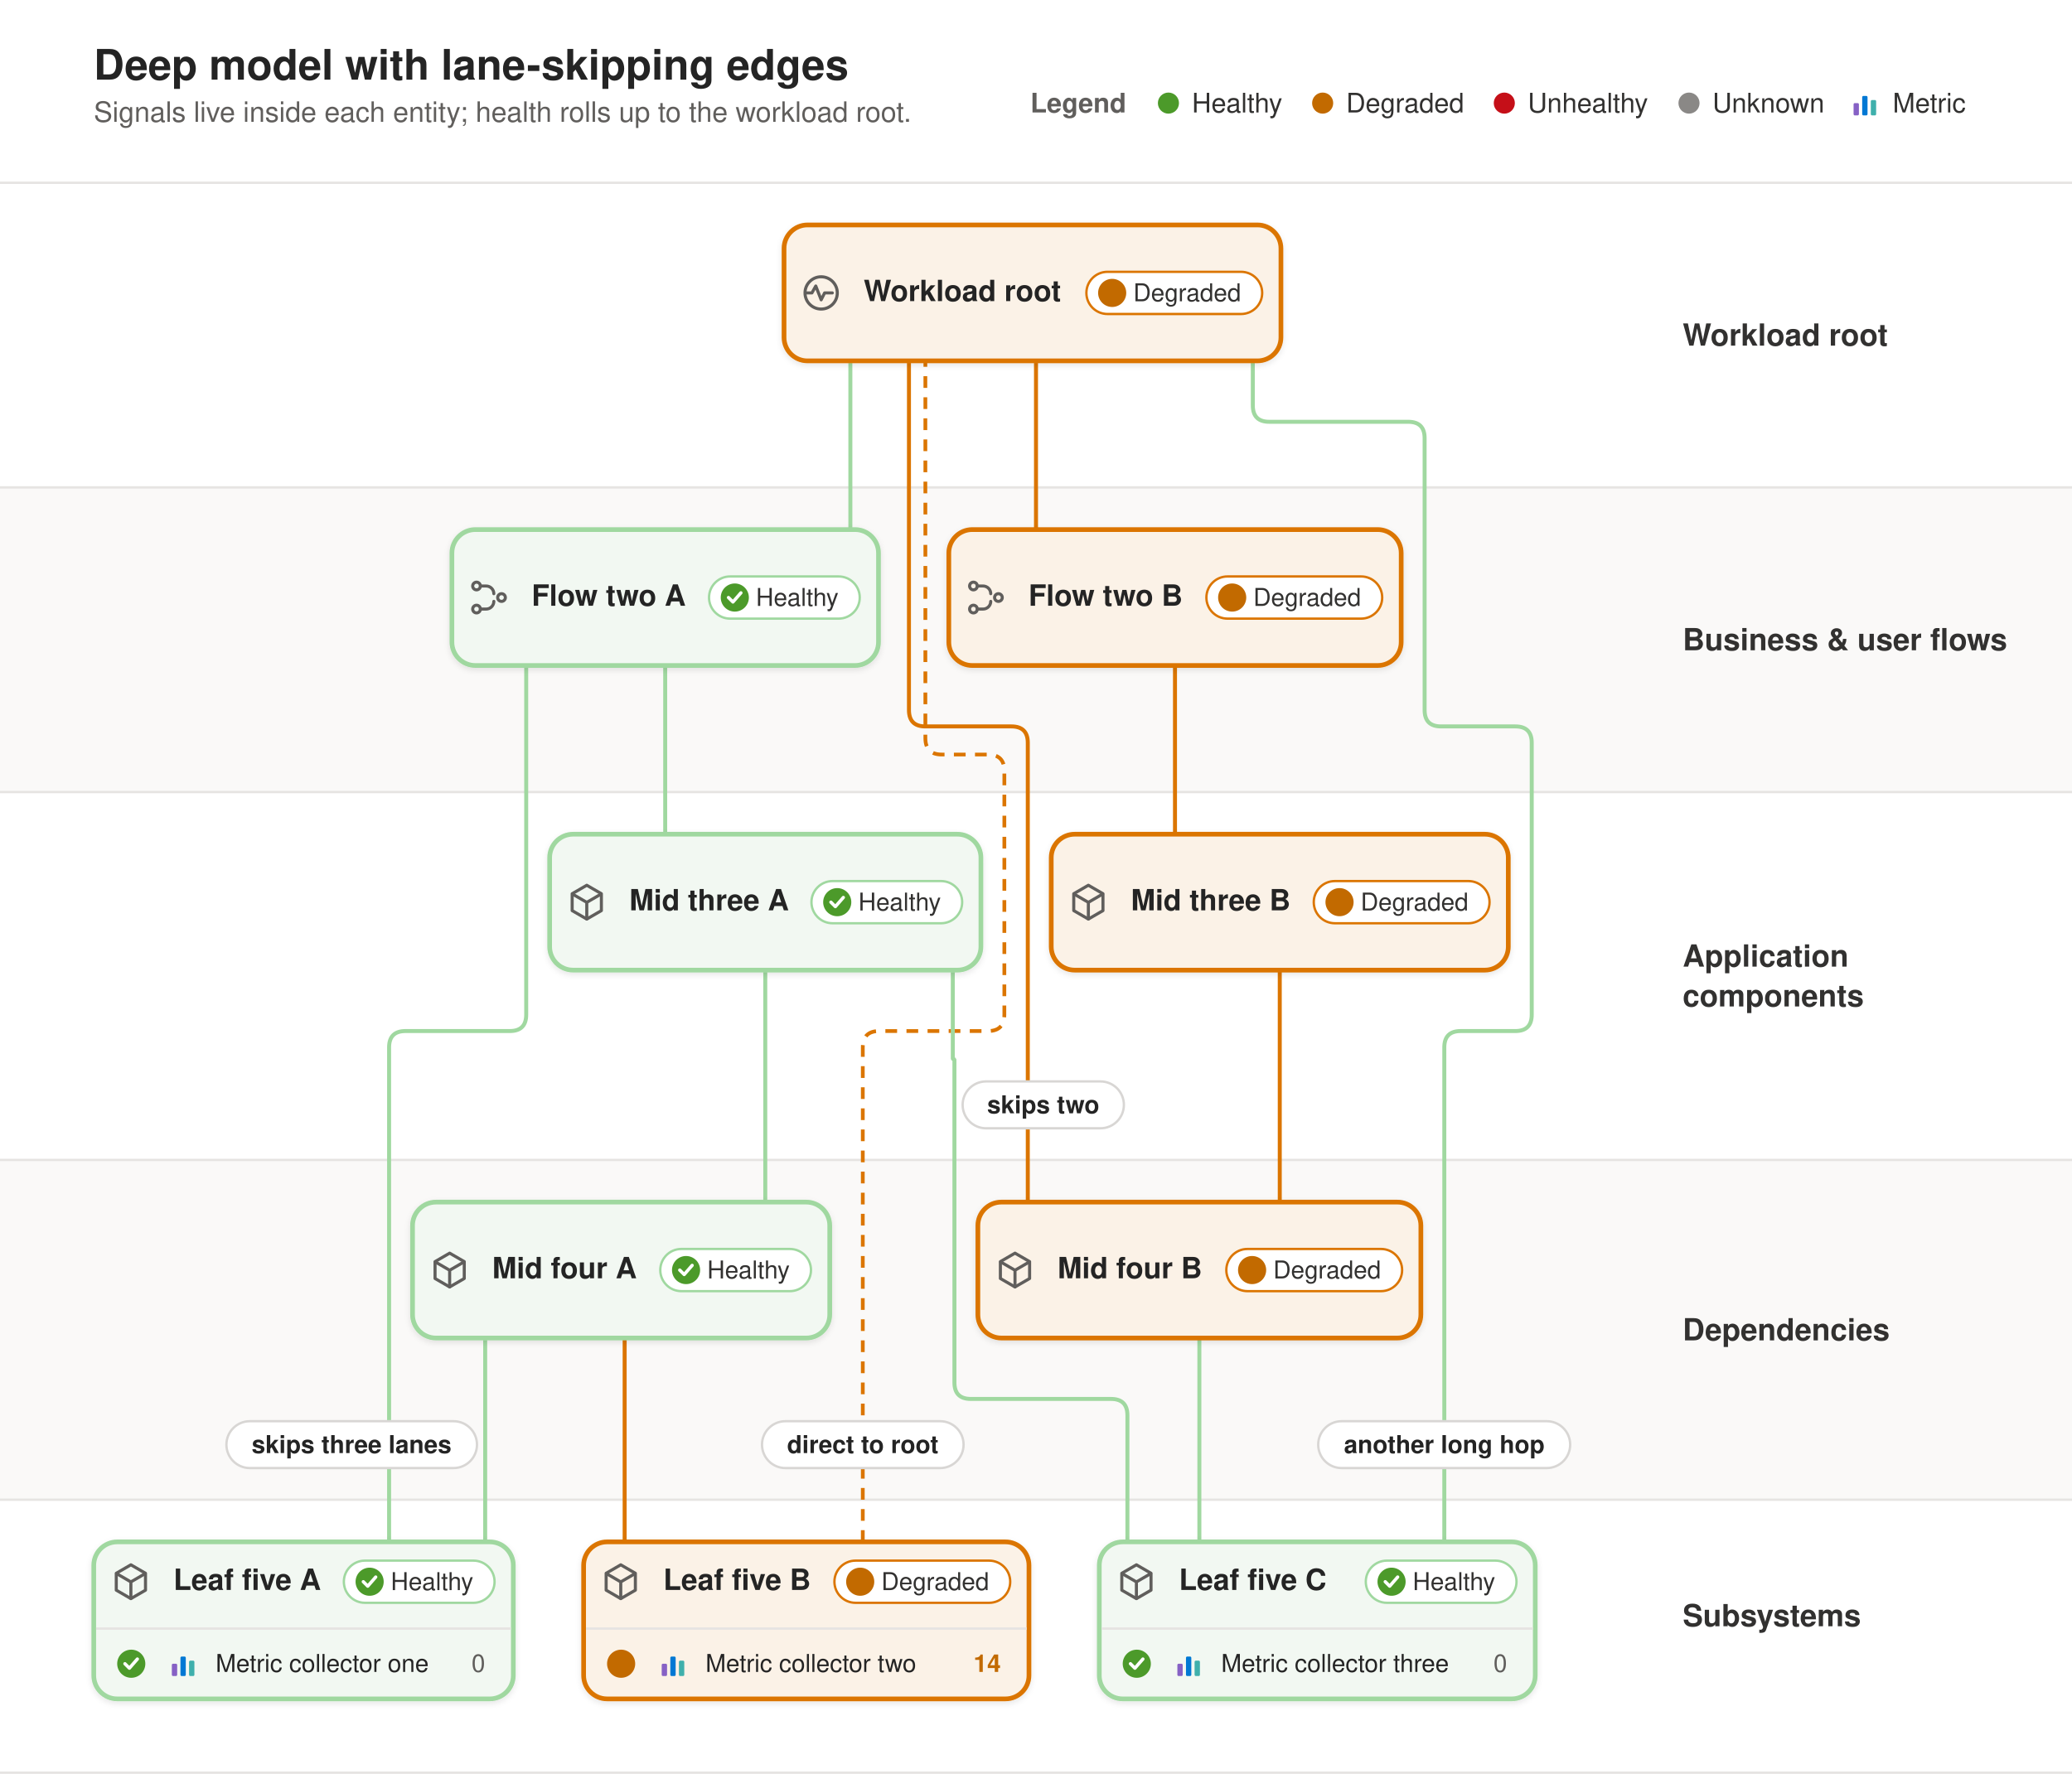
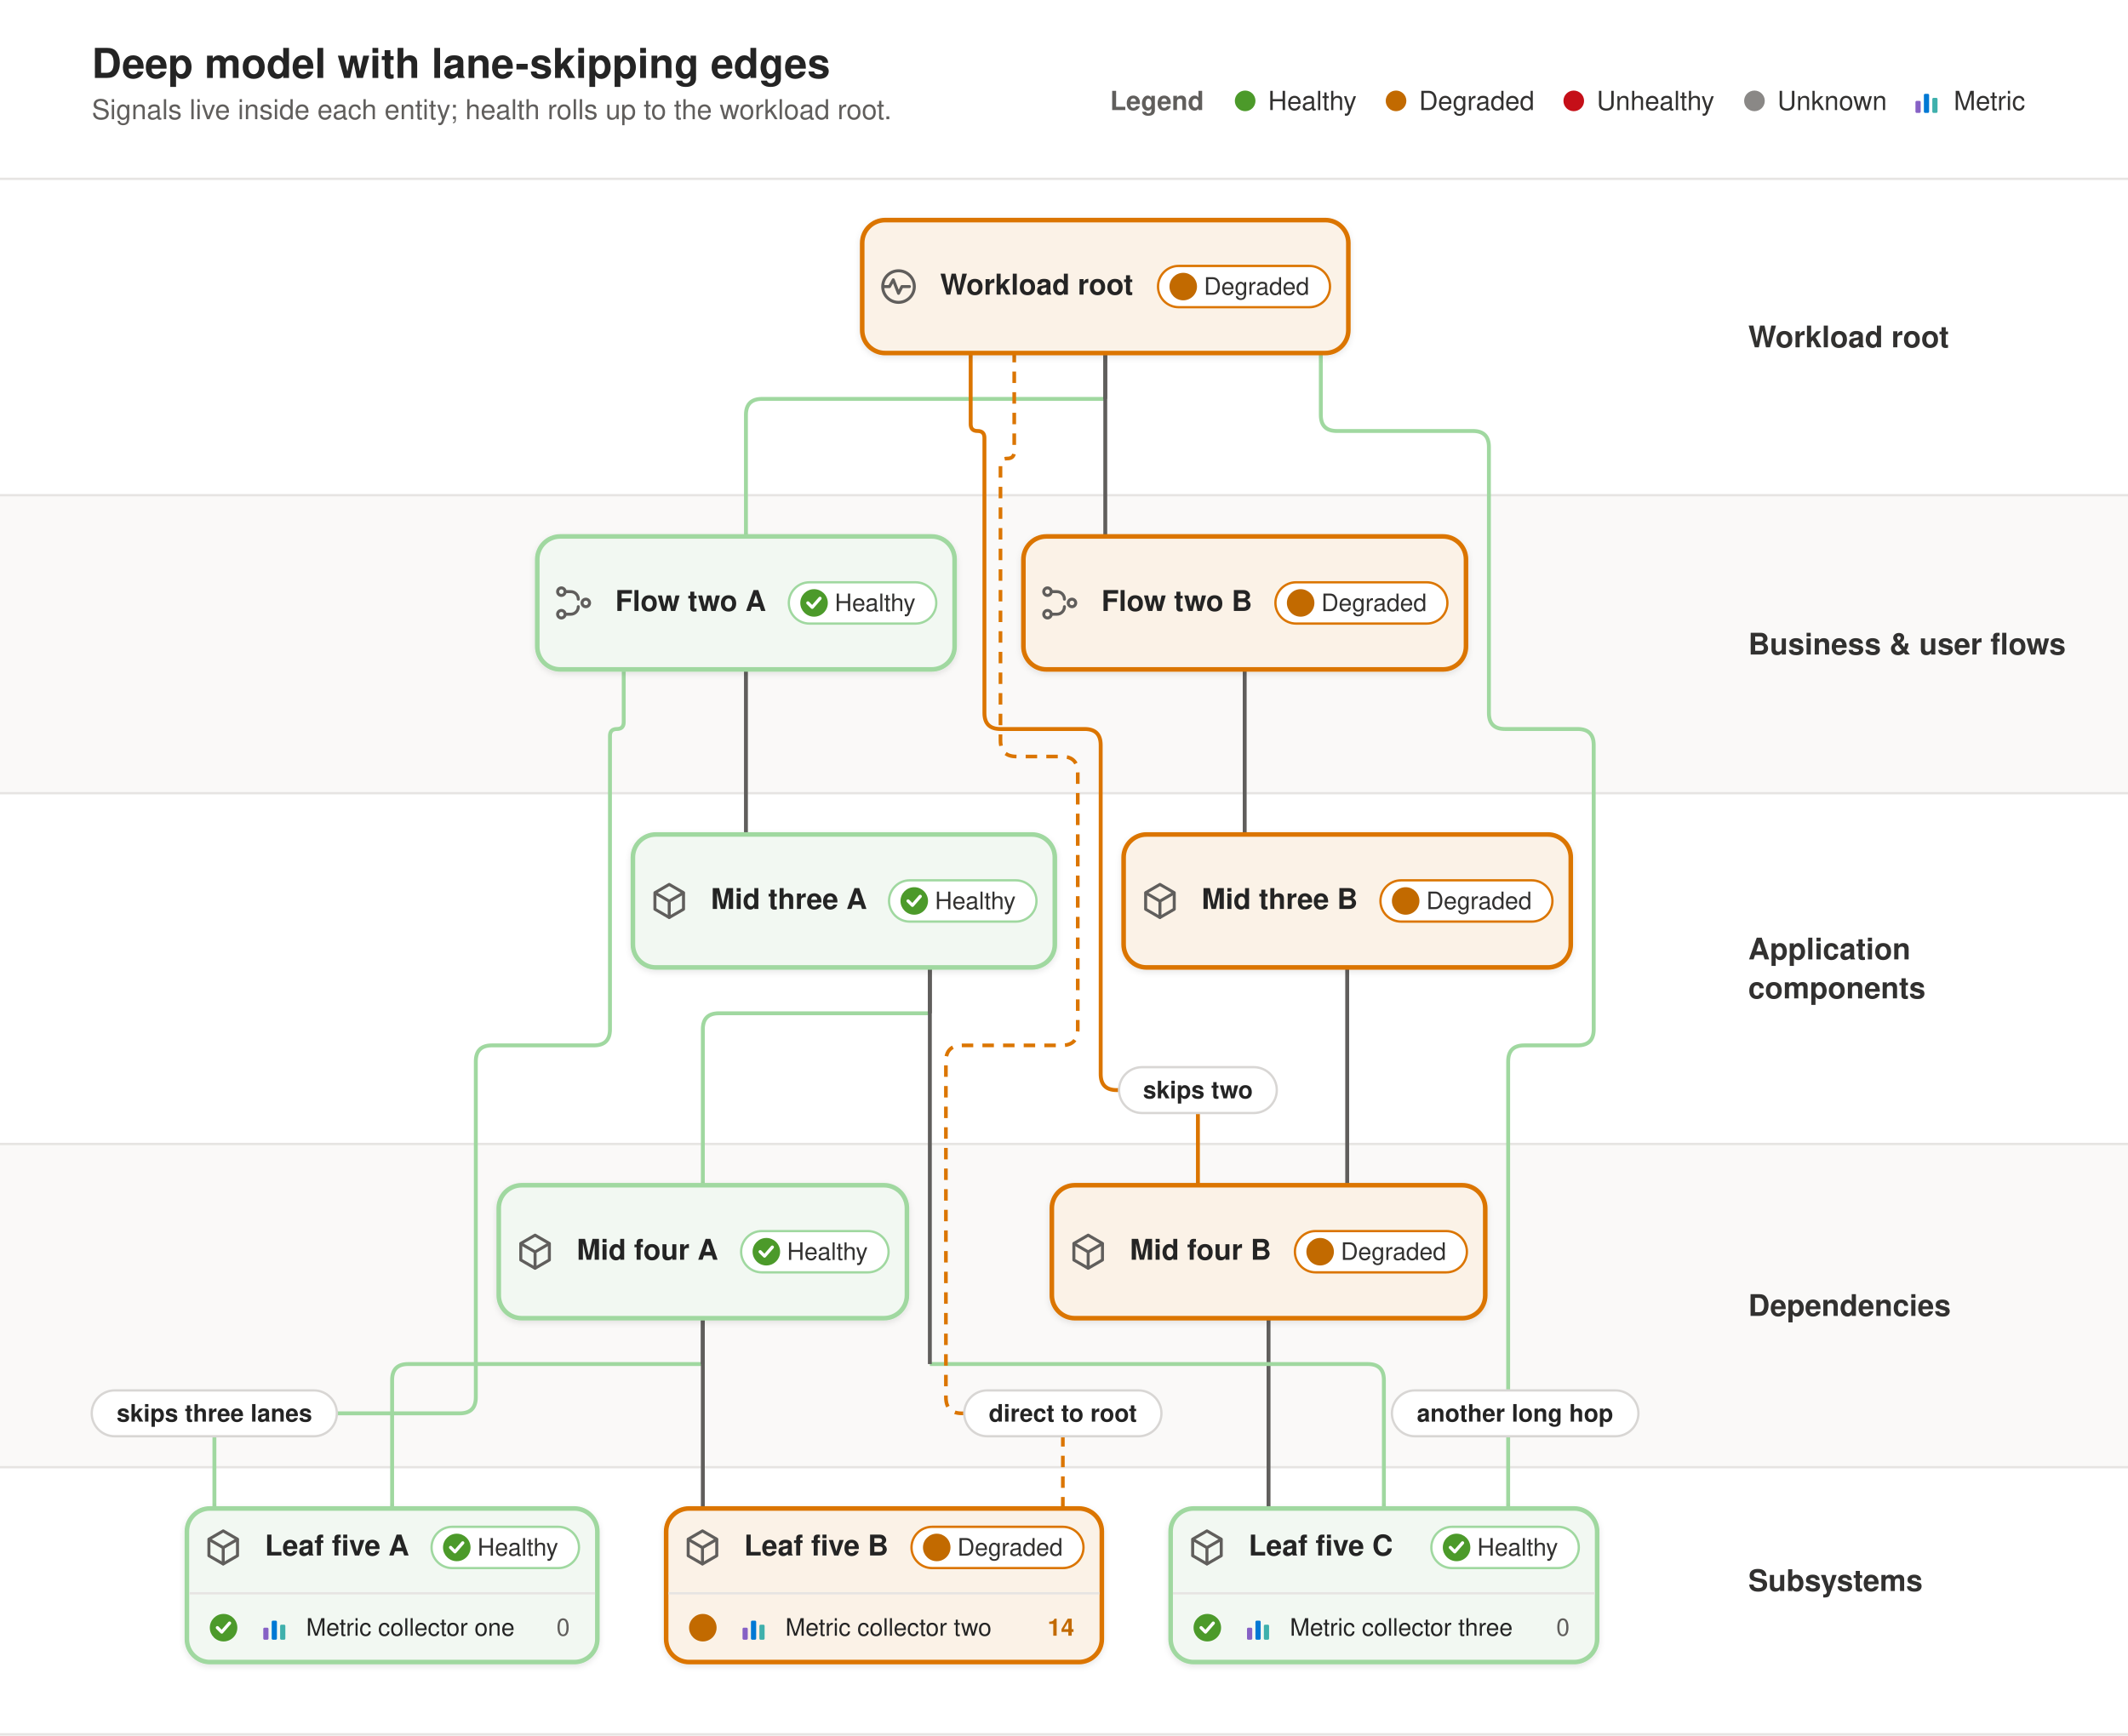
- <svg xmlns="http://www.w3.org/2000/svg" width="884" height="757" viewBox="0 0 884 757" font-family="Segoe UI, -apple-system, BlinkMacSystemFont, Helvetica, Arial, sans-serif">
+ <svg xmlns="http://www.w3.org/2000/svg" width="928" height="757" viewBox="0 0 928 757" font-family="Segoe UI, -apple-system, BlinkMacSystemFont, Helvetica, Arial, sans-serif">
  <defs>
    <filter id="cs" x="-20%" y="-20%" width="140%" height="140%">
      <feDropShadow dx="0" dy="1" stdDeviation="1.3" flood-color="#000" flood-opacity="0.1" />
    </filter>
  </defs>
-   <rect width="884" height="757" fill="#ffffff" />
-   <rect x="0" y="78.0" width="884" height="130.0" fill="#ffffff" />
-   <line x1="0" y1="78.0" x2="884" y2="78.0" stroke="#e6e4e2" />
-   <text x="717.9" y="147.5" font-size="13" font-weight="700" fill="#323130">Workload root</text>
-   <rect x="0" y="208.0" width="884" height="130.0" fill="#faf9f8" />
-   <line x1="0" y1="208.0" x2="884" y2="208.0" stroke="#e6e4e2" />
-   <text x="717.9" y="277.5" font-size="13" font-weight="700" fill="#323130">Business &amp; user flows</text>
-   <rect x="0" y="338.0" width="884" height="157.0" fill="#ffffff" />
-   <line x1="0" y1="338.0" x2="884" y2="338.0" stroke="#e6e4e2" />
-   <text x="717.9" y="412.5" font-size="13" font-weight="700" fill="#323130">Application</text>
-   <text x="717.9" y="429.5" font-size="13" font-weight="700" fill="#323130">components</text>
-   <rect x="0" y="495.0" width="884" height="145.0" fill="#faf9f8" />
-   <line x1="0" y1="495.0" x2="884" y2="495.0" stroke="#e6e4e2" />
-   <text x="717.9" y="572.0" font-size="13" font-weight="700" fill="#323130">Dependencies</text>
-   <rect x="0" y="640.0" width="884" height="99.0" fill="#ffffff" />
-   <line x1="0" y1="640.0" x2="884" y2="640.0" stroke="#e6e4e2" />
-   <text x="717.9" y="694.0" font-size="13" font-weight="700" fill="#323130">Subsystems</text>
-   <line x1="0" y1="756.5" x2="884" y2="756.5" stroke="#e6e4e2" />
+   <rect width="928" height="757" fill="#ffffff" />
+   <rect x="0" y="78.0" width="928" height="138.0" fill="#ffffff" />
+   <line x1="0" y1="78.0" x2="928" y2="78.0" stroke="#e6e4e2" />
+   <text x="762.4" y="151.5" font-size="13" font-weight="700" fill="#323130">Workload root</text>
+   <rect x="0" y="216.0" width="928" height="130.0" fill="#faf9f8" />
+   <line x1="0" y1="216.0" x2="928" y2="216.0" stroke="#e6e4e2" />
+   <text x="762.4" y="285.5" font-size="13" font-weight="700" fill="#323130">Business &amp; user flows</text>
+   <rect x="0" y="346.0" width="928" height="153.0" fill="#ffffff" />
+   <line x1="0" y1="346.0" x2="928" y2="346.0" stroke="#e6e4e2" />
+   <text x="762.4" y="418.5" font-size="13" font-weight="700" fill="#323130">Application</text>
+   <text x="762.4" y="435.5" font-size="13" font-weight="700" fill="#323130">components</text>
+   <rect x="0" y="499.0" width="928" height="141.0" fill="#faf9f8" />
+   <line x1="0" y1="499.0" x2="928" y2="499.0" stroke="#e6e4e2" />
+   <text x="762.4" y="574.0" font-size="13" font-weight="700" fill="#323130">Dependencies</text>
+   <rect x="0" y="640.0" width="928" height="99.0" fill="#ffffff" />
+   <line x1="0" y1="640.0" x2="928" y2="640.0" stroke="#e6e4e2" />
+   <text x="762.4" y="694.0" font-size="13" font-weight="700" fill="#323130">Subsystems</text>
+   <line x1="0" y1="756.5" x2="928" y2="756.5" stroke="#e6e4e2" />
  <text x="40" y="34" font-size="18" font-weight="700" fill="#242424">Deep model with lane-skipping edges</text>
  <text x="40" y="52" font-size="12" fill="#605e5c">Signals live inside each entity; health rolls up to the workload root.</text>
-   <text x="480.5" y="48" font-size="11.5" font-weight="600" fill="#605e5c" text-anchor="end">Legend</text>
-   <circle cx="498.5" cy="44" r="4.5" fill="#4c9a2a" />
-   <text x="508.5" y="48" font-size="11.5" fill="#323130">Healthy</text>
-   <circle cx="564.3" cy="44" r="4.5" fill="#c26a00" />
-   <text x="574.3" y="48" font-size="11.5" fill="#323130">Degraded</text>
-   <circle cx="641.8" cy="44" r="4.5" fill="#c50f18" />
-   <text x="651.8" y="48" font-size="11.5" fill="#323130">Unhealthy</text>
-   <circle cx="720.6" cy="44" r="4.5" fill="#8a8886" />
-   <text x="730.6" y="48" font-size="11.5" fill="#323130">Unknown</text>
-   <g transform="translate(789.5,37.0) scale(0.875)">
+   <text x="525.0" y="48" font-size="11.5" font-weight="600" fill="#605e5c" text-anchor="end">Legend</text>
+   <circle cx="543.0" cy="44" r="4.5" fill="#4c9a2a" />
+   <text x="553.0" y="48" font-size="11.5" fill="#323130">Healthy</text>
+   <circle cx="608.8" cy="44" r="4.5" fill="#c26a00" />
+   <text x="618.8" y="48" font-size="11.5" fill="#323130">Degraded</text>
+   <circle cx="686.3" cy="44" r="4.5" fill="#c50f18" />
+   <text x="696.3" y="48" font-size="11.5" fill="#323130">Unhealthy</text>
+   <circle cx="765.1" cy="44" r="4.5" fill="#8a8886" />
+   <text x="775.1" y="48" font-size="11.5" fill="#323130">Unknown</text>
+   <g transform="translate(834.0,37.0) scale(0.875)">
    <rect x="1.5" y="8" width="2.6" height="6" rx="0.6" fill="#8661c5" />
    <rect x="5.7" y="4.5" width="2.6" height="9.5" rx="0.6" fill="#0078D4" />
    <rect x="9.9" y="6.5" width="2.6" height="7.5" rx="0.6" fill="#3fb0ac" />
  </g>
-   <text x="807.5" y="48" font-size="11.5" fill="#323130">Metric</text>
-   <g transform="translate(40.0,0)">
+   <text x="852.0" y="48" font-size="11.5" fill="#323130">Metric</text>
+   <g transform="translate(81.5,0)">
    <g fill="none" stroke-linecap="butt" stroke-linejoin="round">
-       <path d="M167.0 658.0 L167.0 571.0" stroke="#a0d8a0" stroke-width="1.7" />
-       <path d="M226.5 658.0 L226.5 571.0" stroke="#db7500" stroke-width="1.7" />
-       <path d="M471.7 658.0 L471.7 571.0" stroke="#a0d8a0" stroke-width="1.7" />
-       <path d="M286.5 513.0 L286.5 414.0" stroke="#a0d8a0" stroke-width="1.7" />
-       <path d="M506.0 513.0 L506.0 414.0" stroke="#db7500" stroke-width="1.7" />
-       <path d="M243.8 356.0 L243.8 284.0" stroke="#a0d8a0" stroke-width="1.7" />
-       <path d="M461.3 356.0 L461.3 284.0" stroke="#db7500" stroke-width="1.7" />
-       <path d="M322.8 226.0 L322.8 154.0" stroke="#a0d8a0" stroke-width="1.7" />
-       <path d="M402.0 226.0 L402.0 154.0" stroke="#db7500" stroke-width="1.7" />
-       <path d="M126.0 658.0 L126.0 623.5 Q126.0 616.5 126.0 609.5 L126.0 447.0 Q126.0 440.0 133.0 440.0 L177.5 440.0 Q184.5 440.0 184.5 433.0 L184.5 317.0 Q184.5 310.0 184.5 303.0 L184.5 284.0" stroke="#a0d8a0" stroke-width="1.7" />
-       <path d="M328.1 658.0 L328.1 623.5 Q328.1 616.5 328.1 609.5 L328.1 447.0 Q328.1 440.0 335.1 440.0 L381.5 440.0 Q388.5 440.0 388.5 433.0 L388.5 329.0 Q388.5 322.0 381.5 322.0 L361.8 322.0 Q354.8 322.0 354.8 315.0 L354.8 199.0 Q354.8 192.0 354.8 185.0 L354.8 154.0" stroke="#db7500" stroke-width="1.6" stroke-dasharray="5 4" />
-       <path d="M398.5 513.0 L398.5 478.5 Q398.5 471.5 398.5 464.5 L398.5 317.0 Q398.5 310.0 391.5 310.0 L354.8 310.0 Q347.8 310.0 347.8 303.0 L347.8 187.0 Q347.8 180.0 347.8 173.0 L347.8 154.0" stroke="#db7500" stroke-width="1.7" />
-       <path d="M441.0 658.0 L441.0 604.0 Q441.0 597.0 434.0 597.0 L374.2 597.0 Q367.2 597.0 367.2 590.0 L367.2 452.3 Q367.2 452.0 366.9 452.0 L366.9 452.0 Q366.5 452.0 366.5 451.7 L366.5 414.0" stroke="#a0d8a0" stroke-width="1.7" />
-       <path d="M576.2 658.0 L576.2 623.5 Q576.2 616.5 576.2 609.5 L576.2 447.0 Q576.2 440.0 583.2 440.0 L606.5 440.0 Q613.5 440.0 613.5 433.0 L613.5 317.0 Q613.5 310.0 606.5 310.0 L574.8 310.0 Q567.8 310.0 567.8 303.0 L567.8 187.0 Q567.8 180.0 560.8 180.0 L501.5 180.0 Q494.5 180.0 494.5 173.0 L494.5 154.0" stroke="#a0d8a0" stroke-width="1.7" />
-     </g>
-     <g stroke="none">
-       <rect x="56.6" y="606.5" width="106.9" height="20" rx="10" fill="#ffffff" stroke="#d8d6d4" stroke-width="1" />
-       <text x="110.0" y="620.1" font-size="10.5" font-weight="600" fill="#242424" text-anchor="middle">skips three lanes</text>
-     </g>
-     <g stroke="none">
-       <rect x="285.1" y="606.5" width="86.0" height="20" rx="10" fill="#ffffff" stroke="#d8d6d4" stroke-width="1" />
-       <text x="328.1" y="620.1" font-size="10.5" font-weight="600" fill="#242424" text-anchor="middle">direct to root</text>
-     </g>
-     <g stroke="none">
-       <rect x="370.7" y="461.5" width="68.8" height="20" rx="10" fill="#ffffff" stroke="#d8d6d4" stroke-width="1" />
-       <text x="405.1" y="475.1" font-size="10.5" font-weight="600" fill="#242424" text-anchor="middle">skips two</text>
-     </g>
-     <g stroke="none">
-       <rect x="522.4" y="606.5" width="107.5" height="20" rx="10" fill="#ffffff" stroke="#d8d6d4" stroke-width="1" />
-       <text x="576.2" y="620.1" font-size="10.5" font-weight="600" fill="#242424" text-anchor="middle">another long hop</text>
+       <path d="M89.5 658.0 L89.5 602.0 Q89.5 595.0 96.5 595.0 L225.0 595.0" stroke="#a0d8a0" stroke-width="1.7" />
+       <path d="M225.0 595.0 L225.0 575.0" stroke="#605e5c" stroke-width="1.7" />
+       <path d="M225.0 658.0 L225.0 575.0" stroke="#605e5c" stroke-width="1.7" />
+       <path d="M471.7 658.0 L471.7 575.0" stroke="#605e5c" stroke-width="1.7" />
+       <path d="M225.0 517.0 L225.0 449.0 Q225.0 442.0 232.0 442.0 L324.0 442.0" stroke="#a0d8a0" stroke-width="1.7" />
+       <path d="M324.0 442.0 L324.0 422.0" stroke="#605e5c" stroke-width="1.7" />
+       <path d="M522.0 658.0 L522.0 602.0 Q522.0 595.0 515.0 595.0 L324.0 595.0" stroke="#a0d8a0" stroke-width="1.7" />
+       <path d="M324.0 595.0 L324.0 422.0" stroke="#605e5c" stroke-width="1.7" />
+       <path d="M506.0 517.0 L506.0 422.0" stroke="#605e5c" stroke-width="1.7" />
+       <path d="M243.8 364.0 L243.8 292.0" stroke="#605e5c" stroke-width="1.7" />
+       <path d="M461.3 364.0 L461.3 292.0" stroke="#605e5c" stroke-width="1.7" />
+       <path d="M243.8 234.0 L243.8 181.0 Q243.8 174.0 250.8 174.0 L400.5 174.0" stroke="#a0d8a0" stroke-width="1.7" />
+       <path d="M400.5 174.0 L400.5 154.0" stroke="#605e5c" stroke-width="1.7" />
+       <path d="M400.5 234.0 L400.5 154.0" stroke="#605e5c" stroke-width="1.7" />
+       <path d="M12.0 658.0 L12.0 623.5 Q12.0 616.5 19.0 616.5 L119.0 616.5 Q126.0 616.5 126.0 609.5 L126.0 463.0 Q126.0 456.0 133.0 456.0 L177.5 456.0 Q184.5 456.0 184.5 449.0 L184.5 321.0 Q184.5 318.0 187.5 318.0 L187.5 318.0 Q190.5 318.0 190.5 315.0 L190.5 292.0" stroke="#a0d8a0" stroke-width="1.7" />
+       <path d="M382.0 658.0 L382.0 623.5 Q382.0 616.5 375.0 616.5 L338.0 616.5 Q331.0 616.5 331.0 609.5 L331.0 463.0 Q331.0 456.0 338.0 456.0 L381.5 456.0 Q388.5 456.0 388.5 449.0 L388.5 337.0 Q388.5 330.0 381.5 330.0 L361.8 330.0 Q354.8 330.0 354.8 323.0 L354.8 203.0 Q354.8 200.0 357.8 200.0 L357.8 200.0 Q360.8 200.0 360.8 197.0 L360.8 154.0" stroke="#db7500" stroke-width="1.6" stroke-dasharray="5 4" />
+       <path d="M440.9 517.0 L440.9 482.5 Q440.9 475.5 433.9 475.5 L405.5 475.5 Q398.5 475.5 398.5 468.5 L398.5 325.0 Q398.5 318.0 391.5 318.0 L354.8 318.0 Q347.8 318.0 347.8 311.0 L347.8 191.0 Q347.8 188.0 344.8 188.0 L344.8 188.0 Q341.8 188.0 341.8 185.0 L341.8 154.0" stroke="#db7500" stroke-width="1.7" />
+       <path d="M576.2 658.0 L576.2 623.5 Q576.2 616.5 576.2 609.5 L576.2 463.0 Q576.2 456.0 583.2 456.0 L606.5 456.0 Q613.5 456.0 613.5 449.0 L613.5 325.0 Q613.5 318.0 606.5 318.0 L574.8 318.0 Q567.8 318.0 567.8 311.0 L567.8 195.0 Q567.8 188.0 560.8 188.0 L501.5 188.0 Q494.5 188.0 494.5 181.0 L494.5 154.0" stroke="#a0d8a0" stroke-width="1.7" />
+     </g>
+     <g stroke="none">
+       <rect x="-41.5" y="606.5" width="106.9" height="20" rx="10" fill="#ffffff" stroke="#d8d6d4" stroke-width="1" />
+       <text x="12.0" y="620.1" font-size="10.5" font-weight="600" fill="#242424" text-anchor="middle">skips three lanes</text>
+     </g>
+     <g stroke="none">
+       <rect x="339.0" y="606.5" width="86.0" height="20" rx="10" fill="#ffffff" stroke="#d8d6d4" stroke-width="1" />
+       <text x="382.0" y="620.1" font-size="10.5" font-weight="600" fill="#242424" text-anchor="middle">direct to root</text>
+     </g>
+     <g stroke="none">
+       <rect x="406.5" y="465.5" width="68.8" height="20" rx="10" fill="#ffffff" stroke="#d8d6d4" stroke-width="1" />
+       <text x="440.9" y="479.1" font-size="10.5" font-weight="600" fill="#242424" text-anchor="middle">skips two</text>
+     </g>
+     <g stroke="none">
+       <rect x="525.5" y="606.5" width="107.5" height="20" rx="10" fill="#ffffff" stroke="#d8d6d4" stroke-width="1" />
+       <text x="579.2" y="620.1" font-size="10.5" font-weight="600" fill="#242424" text-anchor="middle">another long hop</text>
    </g>
    <g filter="url(#cs)">
      <rect x="0.0" y="658.0" width="179" height="67" rx="10" fill="#f2f8f2" stroke="#a0d8a0" stroke-width="2" />
    </g>
    <g transform="translate(6.0,665.16) scale(0.82)">
      <path d="M12 3.2l7.6 4.4v8.8L12 20.8l-7.6-4.4V7.6z" fill="none" stroke="#605e5c" stroke-width="1.6" stroke-linecap="round" stroke-linejoin="round" />
      <path d="M4.6 7.8l7.4 4.3 7.4-4.3M12 12.1v8.6" fill="none" stroke="#605e5c" stroke-width="1.6" stroke-linecap="round" stroke-linejoin="round" />
    </g>
    <text x="34.0" y="678.5" font-size="12.5" font-weight="600" fill="#242424">Leaf five A</text>
    <rect x="106.7" y="666.00" width="64.3" height="18" rx="9" fill="#ffffff" stroke="#a0d8a0" stroke-width="1" />
    <circle cx="117.7" cy="675.0" r="6" fill="#4c9a2a" />
    <path d="M115.0 675.0 l1.9 1.9 l3.4 -3.9" fill="none" stroke="#ffffff" stroke-width="1.4" stroke-linecap="round" stroke-linejoin="round" />
    <text x="126.7" y="678.57" font-size="10.5" fill="#323130">Healthy</text>
    <line x1="1.0" y1="695.0" x2="178.0" y2="695.0" stroke="#e6e4e2" />
    <circle cx="16.0" cy="710.0" r="6" fill="#4c9a2a" />
    <path d="M13.3 710.0 l1.9 1.9 l3.4 -3.9" fill="none" stroke="#ffffff" stroke-width="1.4" stroke-linecap="round" stroke-linejoin="round" />
    <g transform="translate(32.0,703.0) scale(0.875)">
      <rect x="1.5" y="8" width="2.6" height="6" rx="0.6" fill="#8661c5" />
      <rect x="5.7" y="4.5" width="2.6" height="9.5" rx="0.6" fill="#0078D4" />
      <rect x="9.9" y="6.5" width="2.6" height="7.5" rx="0.6" fill="#3fb0ac" />
    </g>
    <text x="52.0" y="713.5" font-size="10.5" fill="#242424">Metric collector one</text>
    <text x="167.0" y="713.5" font-size="10.5" font-weight="400" fill="#605e5c" text-anchor="end">0</text>
    <g filter="url(#cs)">
      <rect x="209.0" y="658.0" width="190" height="67" rx="10" fill="#fbf2e7" stroke="#db7500" stroke-width="2" />
    </g>
    <g transform="translate(215.0,665.16) scale(0.82)">
      <path d="M12 3.2l7.6 4.4v8.8L12 20.8l-7.6-4.4V7.6z" fill="none" stroke="#605e5c" stroke-width="1.6" stroke-linecap="round" stroke-linejoin="round" />
      <path d="M4.6 7.8l7.4 4.3 7.4-4.3M12 12.1v8.6" fill="none" stroke="#605e5c" stroke-width="1.6" stroke-linecap="round" stroke-linejoin="round" />
    </g>
    <text x="243.0" y="678.5" font-size="12.5" font-weight="600" fill="#242424">Leaf five B</text>
    <rect x="316.0" y="666.00" width="75.0" height="18" rx="9" fill="#ffffff" stroke="#db7500" stroke-width="1" />
    <circle cx="327.0" cy="675.0" r="6" fill="#c26a00" />
    <text x="336.0" y="678.57" font-size="10.5" fill="#323130">Degraded</text>
    <line x1="210.0" y1="695.0" x2="398.0" y2="695.0" stroke="#e6e4e2" />
    <circle cx="225.0" cy="710.0" r="6" fill="#c26a00" />
    <g transform="translate(241.0,703.0) scale(0.875)">
      <rect x="1.5" y="8" width="2.6" height="6" rx="0.6" fill="#8661c5" />
      <rect x="5.7" y="4.5" width="2.6" height="9.5" rx="0.6" fill="#0078D4" />
      <rect x="9.9" y="6.5" width="2.6" height="7.5" rx="0.6" fill="#3fb0ac" />
    </g>
    <text x="261.0" y="713.5" font-size="10.5" fill="#242424">Metric collector two</text>
    <text x="387.0" y="713.5" font-size="10.5" font-weight="600" fill="#c26a00" text-anchor="end">14</text>
    <g filter="url(#cs)">
      <rect x="429.0" y="658.0" width="186" height="67" rx="10" fill="#f2f8f2" stroke="#a0d8a0" stroke-width="2" />
    </g>
    <g transform="translate(435.0,665.16) scale(0.82)">
      <path d="M12 3.2l7.6 4.4v8.8L12 20.8l-7.6-4.4V7.6z" fill="none" stroke="#605e5c" stroke-width="1.6" stroke-linecap="round" stroke-linejoin="round" />
      <path d="M4.6 7.8l7.4 4.3 7.4-4.3M12 12.1v8.6" fill="none" stroke="#605e5c" stroke-width="1.6" stroke-linecap="round" stroke-linejoin="round" />
    </g>
    <text x="463.0" y="678.5" font-size="12.5" font-weight="600" fill="#242424">Leaf five C</text>
    <rect x="542.7" y="666.00" width="64.3" height="18" rx="9" fill="#ffffff" stroke="#a0d8a0" stroke-width="1" />
    <circle cx="553.7" cy="675.0" r="6" fill="#4c9a2a" />
    <path d="M551.0 675.0 l1.9 1.9 l3.4 -3.9" fill="none" stroke="#ffffff" stroke-width="1.4" stroke-linecap="round" stroke-linejoin="round" />
    <text x="562.7" y="678.57" font-size="10.5" fill="#323130">Healthy</text>
    <line x1="430.0" y1="695.0" x2="614.0" y2="695.0" stroke="#e6e4e2" />
    <circle cx="445.0" cy="710.0" r="6" fill="#4c9a2a" />
    <path d="M442.3 710.0 l1.9 1.9 l3.4 -3.9" fill="none" stroke="#ffffff" stroke-width="1.4" stroke-linecap="round" stroke-linejoin="round" />
    <g transform="translate(461.0,703.0) scale(0.875)">
      <rect x="1.5" y="8" width="2.6" height="6" rx="0.6" fill="#8661c5" />
      <rect x="5.7" y="4.5" width="2.6" height="9.5" rx="0.6" fill="#0078D4" />
      <rect x="9.9" y="6.5" width="2.6" height="7.5" rx="0.6" fill="#3fb0ac" />
    </g>
    <text x="481.0" y="713.5" font-size="10.5" fill="#242424">Metric collector three</text>
    <text x="603.0" y="713.5" font-size="10.5" font-weight="400" fill="#605e5c" text-anchor="end">0</text>
    <g filter="url(#cs)">
-       <rect x="136.0" y="513.0" width="178" height="58" rx="10" fill="#f2f8f2" stroke="#a0d8a0" stroke-width="2" />
-     </g>
-     <g transform="translate(142.0,532.16) scale(0.82)">
-       <path d="M12 3.2l7.6 4.4v8.8L12 20.8l-7.6-4.4V7.6z" fill="none" stroke="#605e5c" stroke-width="1.6" stroke-linecap="round" stroke-linejoin="round" />
-       <path d="M4.6 7.8l7.4 4.3 7.4-4.3M12 12.1v8.6" fill="none" stroke="#605e5c" stroke-width="1.6" stroke-linecap="round" stroke-linejoin="round" />
-     </g>
-     <text x="170.0" y="545.5" font-size="12.5" font-weight="600" fill="#242424">Mid four A</text>
-     <rect x="241.7" y="533.00" width="64.3" height="18" rx="9" fill="#ffffff" stroke="#a0d8a0" stroke-width="1" />
-     <circle cx="252.7" cy="542.0" r="6" fill="#4c9a2a" />
-     <path d="M250.0 542.0 l1.9 1.9 l3.4 -3.9" fill="none" stroke="#ffffff" stroke-width="1.4" stroke-linecap="round" stroke-linejoin="round" />
-     <text x="261.7" y="545.57" font-size="10.5" fill="#323130">Healthy</text>
-     <g filter="url(#cs)">
-       <rect x="377.2" y="513.0" width="189" height="58" rx="10" fill="#fbf2e7" stroke="#db7500" stroke-width="2" />
-     </g>
-     <g transform="translate(383.2,532.16) scale(0.82)">
-       <path d="M12 3.2l7.6 4.4v8.8L12 20.8l-7.6-4.4V7.6z" fill="none" stroke="#605e5c" stroke-width="1.6" stroke-linecap="round" stroke-linejoin="round" />
-       <path d="M4.6 7.8l7.4 4.3 7.4-4.3M12 12.1v8.6" fill="none" stroke="#605e5c" stroke-width="1.6" stroke-linecap="round" stroke-linejoin="round" />
-     </g>
-     <text x="411.2" y="545.5" font-size="12.5" font-weight="600" fill="#242424">Mid four B</text>
-     <rect x="483.2" y="533.00" width="75.0" height="18" rx="9" fill="#ffffff" stroke="#db7500" stroke-width="1" />
-     <circle cx="494.2" cy="542.0" r="6" fill="#c26a00" />
-     <text x="503.2" y="545.57" font-size="10.5" fill="#323130">Degraded</text>
-     <g filter="url(#cs)">
-       <rect x="194.5" y="356.0" width="184" height="58" rx="10" fill="#f2f8f2" stroke="#a0d8a0" stroke-width="2" />
-     </g>
-     <g transform="translate(200.5,375.16) scale(0.82)">
-       <path d="M12 3.2l7.6 4.4v8.8L12 20.8l-7.6-4.4V7.6z" fill="none" stroke="#605e5c" stroke-width="1.6" stroke-linecap="round" stroke-linejoin="round" />
-       <path d="M4.6 7.8l7.4 4.3 7.4-4.3M12 12.1v8.6" fill="none" stroke="#605e5c" stroke-width="1.6" stroke-linecap="round" stroke-linejoin="round" />
-     </g>
-     <text x="228.5" y="388.5" font-size="12.5" font-weight="600" fill="#242424">Mid three A</text>
-     <rect x="306.2" y="376.00" width="64.3" height="18" rx="9" fill="#ffffff" stroke="#a0d8a0" stroke-width="1" />
-     <circle cx="317.2" cy="385.0" r="6" fill="#4c9a2a" />
-     <path d="M314.5 385.0 l1.9 1.9 l3.4 -3.9" fill="none" stroke="#ffffff" stroke-width="1.4" stroke-linecap="round" stroke-linejoin="round" />
-     <text x="326.2" y="388.57" font-size="10.5" fill="#323130">Healthy</text>
-     <g filter="url(#cs)">
-       <rect x="408.5" y="356.0" width="195" height="58" rx="10" fill="#fbf2e7" stroke="#db7500" stroke-width="2" />
-     </g>
-     <g transform="translate(414.5,375.16) scale(0.82)">
-       <path d="M12 3.2l7.6 4.4v8.8L12 20.8l-7.6-4.4V7.6z" fill="none" stroke="#605e5c" stroke-width="1.6" stroke-linecap="round" stroke-linejoin="round" />
-       <path d="M4.6 7.8l7.4 4.3 7.4-4.3M12 12.1v8.6" fill="none" stroke="#605e5c" stroke-width="1.6" stroke-linecap="round" stroke-linejoin="round" />
-     </g>
-     <text x="442.5" y="388.5" font-size="12.5" font-weight="600" fill="#242424">Mid three B</text>
-     <rect x="520.5" y="376.00" width="75.0" height="18" rx="9" fill="#ffffff" stroke="#db7500" stroke-width="1" />
-     <circle cx="531.5" cy="385.0" r="6" fill="#c26a00" />
-     <text x="540.5" y="388.57" font-size="10.5" fill="#323130">Degraded</text>
-     <g filter="url(#cs)">
-       <rect x="152.8" y="226.0" width="182" height="58" rx="10" fill="#f2f8f2" stroke="#a0d8a0" stroke-width="2" />
-     </g>
-     <g transform="translate(158.8,245.16) scale(0.82)">
+       <rect x="136.0" y="517.0" width="178" height="58" rx="10" fill="#f2f8f2" stroke="#a0d8a0" stroke-width="2" />
+     </g>
+     <g transform="translate(142.0,536.16) scale(0.82)">
+       <path d="M12 3.2l7.6 4.4v8.8L12 20.8l-7.6-4.4V7.6z" fill="none" stroke="#605e5c" stroke-width="1.6" stroke-linecap="round" stroke-linejoin="round" />
+       <path d="M4.6 7.8l7.4 4.3 7.4-4.3M12 12.1v8.6" fill="none" stroke="#605e5c" stroke-width="1.6" stroke-linecap="round" stroke-linejoin="round" />
+     </g>
+     <text x="170.0" y="549.5" font-size="12.5" font-weight="600" fill="#242424">Mid four A</text>
+     <rect x="241.7" y="537.00" width="64.3" height="18" rx="9" fill="#ffffff" stroke="#a0d8a0" stroke-width="1" />
+     <circle cx="252.7" cy="546.0" r="6" fill="#4c9a2a" />
+     <path d="M250.0 546.0 l1.9 1.9 l3.4 -3.9" fill="none" stroke="#ffffff" stroke-width="1.4" stroke-linecap="round" stroke-linejoin="round" />
+     <text x="261.7" y="549.57" font-size="10.5" fill="#323130">Healthy</text>
+     <g filter="url(#cs)">
+       <rect x="377.2" y="517.0" width="189" height="58" rx="10" fill="#fbf2e7" stroke="#db7500" stroke-width="2" />
+     </g>
+     <g transform="translate(383.2,536.16) scale(0.82)">
+       <path d="M12 3.2l7.6 4.4v8.8L12 20.8l-7.6-4.4V7.6z" fill="none" stroke="#605e5c" stroke-width="1.6" stroke-linecap="round" stroke-linejoin="round" />
+       <path d="M4.6 7.8l7.4 4.3 7.4-4.3M12 12.1v8.6" fill="none" stroke="#605e5c" stroke-width="1.6" stroke-linecap="round" stroke-linejoin="round" />
+     </g>
+     <text x="411.2" y="549.5" font-size="12.5" font-weight="600" fill="#242424">Mid four B</text>
+     <rect x="483.2" y="537.00" width="75.0" height="18" rx="9" fill="#ffffff" stroke="#db7500" stroke-width="1" />
+     <circle cx="494.2" cy="546.0" r="6" fill="#c26a00" />
+     <text x="503.2" y="549.57" font-size="10.5" fill="#323130">Degraded</text>
+     <g filter="url(#cs)">
+       <rect x="194.5" y="364.0" width="184" height="58" rx="10" fill="#f2f8f2" stroke="#a0d8a0" stroke-width="2" />
+     </g>
+     <g transform="translate(200.5,383.16) scale(0.82)">
+       <path d="M12 3.2l7.6 4.4v8.8L12 20.8l-7.6-4.4V7.6z" fill="none" stroke="#605e5c" stroke-width="1.6" stroke-linecap="round" stroke-linejoin="round" />
+       <path d="M4.6 7.8l7.4 4.3 7.4-4.3M12 12.1v8.6" fill="none" stroke="#605e5c" stroke-width="1.6" stroke-linecap="round" stroke-linejoin="round" />
+     </g>
+     <text x="228.5" y="396.5" font-size="12.5" font-weight="600" fill="#242424">Mid three A</text>
+     <rect x="306.2" y="384.00" width="64.3" height="18" rx="9" fill="#ffffff" stroke="#a0d8a0" stroke-width="1" />
+     <circle cx="317.2" cy="393.0" r="6" fill="#4c9a2a" />
+     <path d="M314.5 393.0 l1.9 1.9 l3.4 -3.9" fill="none" stroke="#ffffff" stroke-width="1.4" stroke-linecap="round" stroke-linejoin="round" />
+     <text x="326.2" y="396.57" font-size="10.5" fill="#323130">Healthy</text>
+     <g filter="url(#cs)">
+       <rect x="408.5" y="364.0" width="195" height="58" rx="10" fill="#fbf2e7" stroke="#db7500" stroke-width="2" />
+     </g>
+     <g transform="translate(414.5,383.16) scale(0.82)">
+       <path d="M12 3.2l7.6 4.4v8.8L12 20.8l-7.6-4.4V7.6z" fill="none" stroke="#605e5c" stroke-width="1.6" stroke-linecap="round" stroke-linejoin="round" />
+       <path d="M4.6 7.8l7.4 4.3 7.4-4.3M12 12.1v8.6" fill="none" stroke="#605e5c" stroke-width="1.6" stroke-linecap="round" stroke-linejoin="round" />
+     </g>
+     <text x="442.5" y="396.5" font-size="12.5" font-weight="600" fill="#242424">Mid three B</text>
+     <rect x="520.5" y="384.00" width="75.0" height="18" rx="9" fill="#ffffff" stroke="#db7500" stroke-width="1" />
+     <circle cx="531.5" cy="393.0" r="6" fill="#c26a00" />
+     <text x="540.5" y="396.57" font-size="10.5" fill="#323130">Degraded</text>
+     <g filter="url(#cs)">
+       <rect x="152.8" y="234.0" width="182" height="58" rx="10" fill="#f2f8f2" stroke="#a0d8a0" stroke-width="2" />
+     </g>
+     <g transform="translate(158.8,253.16) scale(0.82)">
      <circle cx="5.5" cy="6" r="2" fill="none" stroke="#605e5c" stroke-width="1.6" stroke-linecap="round" stroke-linejoin="round" />
      <circle cx="5.5" cy="18" r="2" fill="none" stroke="#605e5c" stroke-width="1.6" stroke-linecap="round" stroke-linejoin="round" />
      <circle cx="18.5" cy="12" r="2" fill="none" stroke="#605e5c" stroke-width="1.6" stroke-linecap="round" stroke-linejoin="round" />
      <path d="M7.5 6h3a4 4 0 0 1 4 4M7.5 18h3a4 4 0 0 0 4-4" fill="none" stroke="#605e5c" stroke-width="1.6" stroke-linecap="round" stroke-linejoin="round" />
    </g>
-     <text x="186.8" y="258.5" font-size="12.5" font-weight="600" fill="#242424">Flow two A</text>
-     <rect x="262.5" y="246.00" width="64.3" height="18" rx="9" fill="#ffffff" stroke="#a0d8a0" stroke-width="1" />
-     <circle cx="273.5" cy="255.0" r="6" fill="#4c9a2a" />
-     <path d="M270.8 255.0 l1.9 1.9 l3.4 -3.9" fill="none" stroke="#ffffff" stroke-width="1.4" stroke-linecap="round" stroke-linejoin="round" />
-     <text x="282.5" y="258.57" font-size="10.5" fill="#323130">Healthy</text>
-     <g filter="url(#cs)">
-       <rect x="364.8" y="226.0" width="193" height="58" rx="10" fill="#fbf2e7" stroke="#db7500" stroke-width="2" />
-     </g>
-     <g transform="translate(370.8,245.16) scale(0.82)">
+     <text x="186.8" y="266.5" font-size="12.5" font-weight="600" fill="#242424">Flow two A</text>
+     <rect x="262.5" y="254.00" width="64.3" height="18" rx="9" fill="#ffffff" stroke="#a0d8a0" stroke-width="1" />
+     <circle cx="273.5" cy="263.0" r="6" fill="#4c9a2a" />
+     <path d="M270.8 263.0 l1.9 1.9 l3.4 -3.9" fill="none" stroke="#ffffff" stroke-width="1.4" stroke-linecap="round" stroke-linejoin="round" />
+     <text x="282.5" y="266.57" font-size="10.5" fill="#323130">Healthy</text>
+     <g filter="url(#cs)">
+       <rect x="364.8" y="234.0" width="193" height="58" rx="10" fill="#fbf2e7" stroke="#db7500" stroke-width="2" />
+     </g>
+     <g transform="translate(370.8,253.16) scale(0.82)">
      <circle cx="5.5" cy="6" r="2" fill="none" stroke="#605e5c" stroke-width="1.6" stroke-linecap="round" stroke-linejoin="round" />
      <circle cx="5.5" cy="18" r="2" fill="none" stroke="#605e5c" stroke-width="1.6" stroke-linecap="round" stroke-linejoin="round" />
      <circle cx="18.5" cy="12" r="2" fill="none" stroke="#605e5c" stroke-width="1.6" stroke-linecap="round" stroke-linejoin="round" />
      <path d="M7.5 6h3a4 4 0 0 1 4 4M7.5 18h3a4 4 0 0 0 4-4" fill="none" stroke="#605e5c" stroke-width="1.6" stroke-linecap="round" stroke-linejoin="round" />
    </g>
-     <text x="398.8" y="258.5" font-size="12.5" font-weight="600" fill="#242424">Flow two B</text>
-     <rect x="474.7" y="246.00" width="75.0" height="18" rx="9" fill="#ffffff" stroke="#db7500" stroke-width="1" />
-     <circle cx="485.7" cy="255.0" r="6" fill="#c26a00" />
-     <text x="494.7" y="258.57" font-size="10.5" fill="#323130">Degraded</text>
+     <text x="398.8" y="266.5" font-size="12.5" font-weight="600" fill="#242424">Flow two B</text>
+     <rect x="474.7" y="254.00" width="75.0" height="18" rx="9" fill="#ffffff" stroke="#db7500" stroke-width="1" />
+     <circle cx="485.7" cy="263.0" r="6" fill="#c26a00" />
+     <text x="494.7" y="266.57" font-size="10.5" fill="#323130">Degraded</text>
    <g filter="url(#cs)">
      <rect x="294.5" y="96.0" width="212" height="58" rx="10" fill="#fbf2e7" stroke="#db7500" stroke-width="2" />
    </g>
    <g transform="translate(300.5,115.16) scale(0.82)">
      <circle cx="12" cy="12" r="8.4" fill="none" stroke="#605e5c" stroke-width="1.6" stroke-linecap="round" stroke-linejoin="round" />
      <path d="M4.2 12h3l2-3.6 2.8 7.2 1.8-3.6h4" fill="none" stroke="#605e5c" stroke-width="1.6" stroke-linecap="round" stroke-linejoin="round" />
    </g>
    <text x="328.5" y="128.5" font-size="12.5" font-weight="600" fill="#242424">Workload root</text>
    <rect x="423.5" y="116.00" width="75.0" height="18" rx="9" fill="#ffffff" stroke="#db7500" stroke-width="1" />
    <circle cx="434.5" cy="125.0" r="6" fill="#c26a00" />
    <text x="443.5" y="128.57" font-size="10.5" fill="#323130">Degraded</text>
  </g>
</svg>
